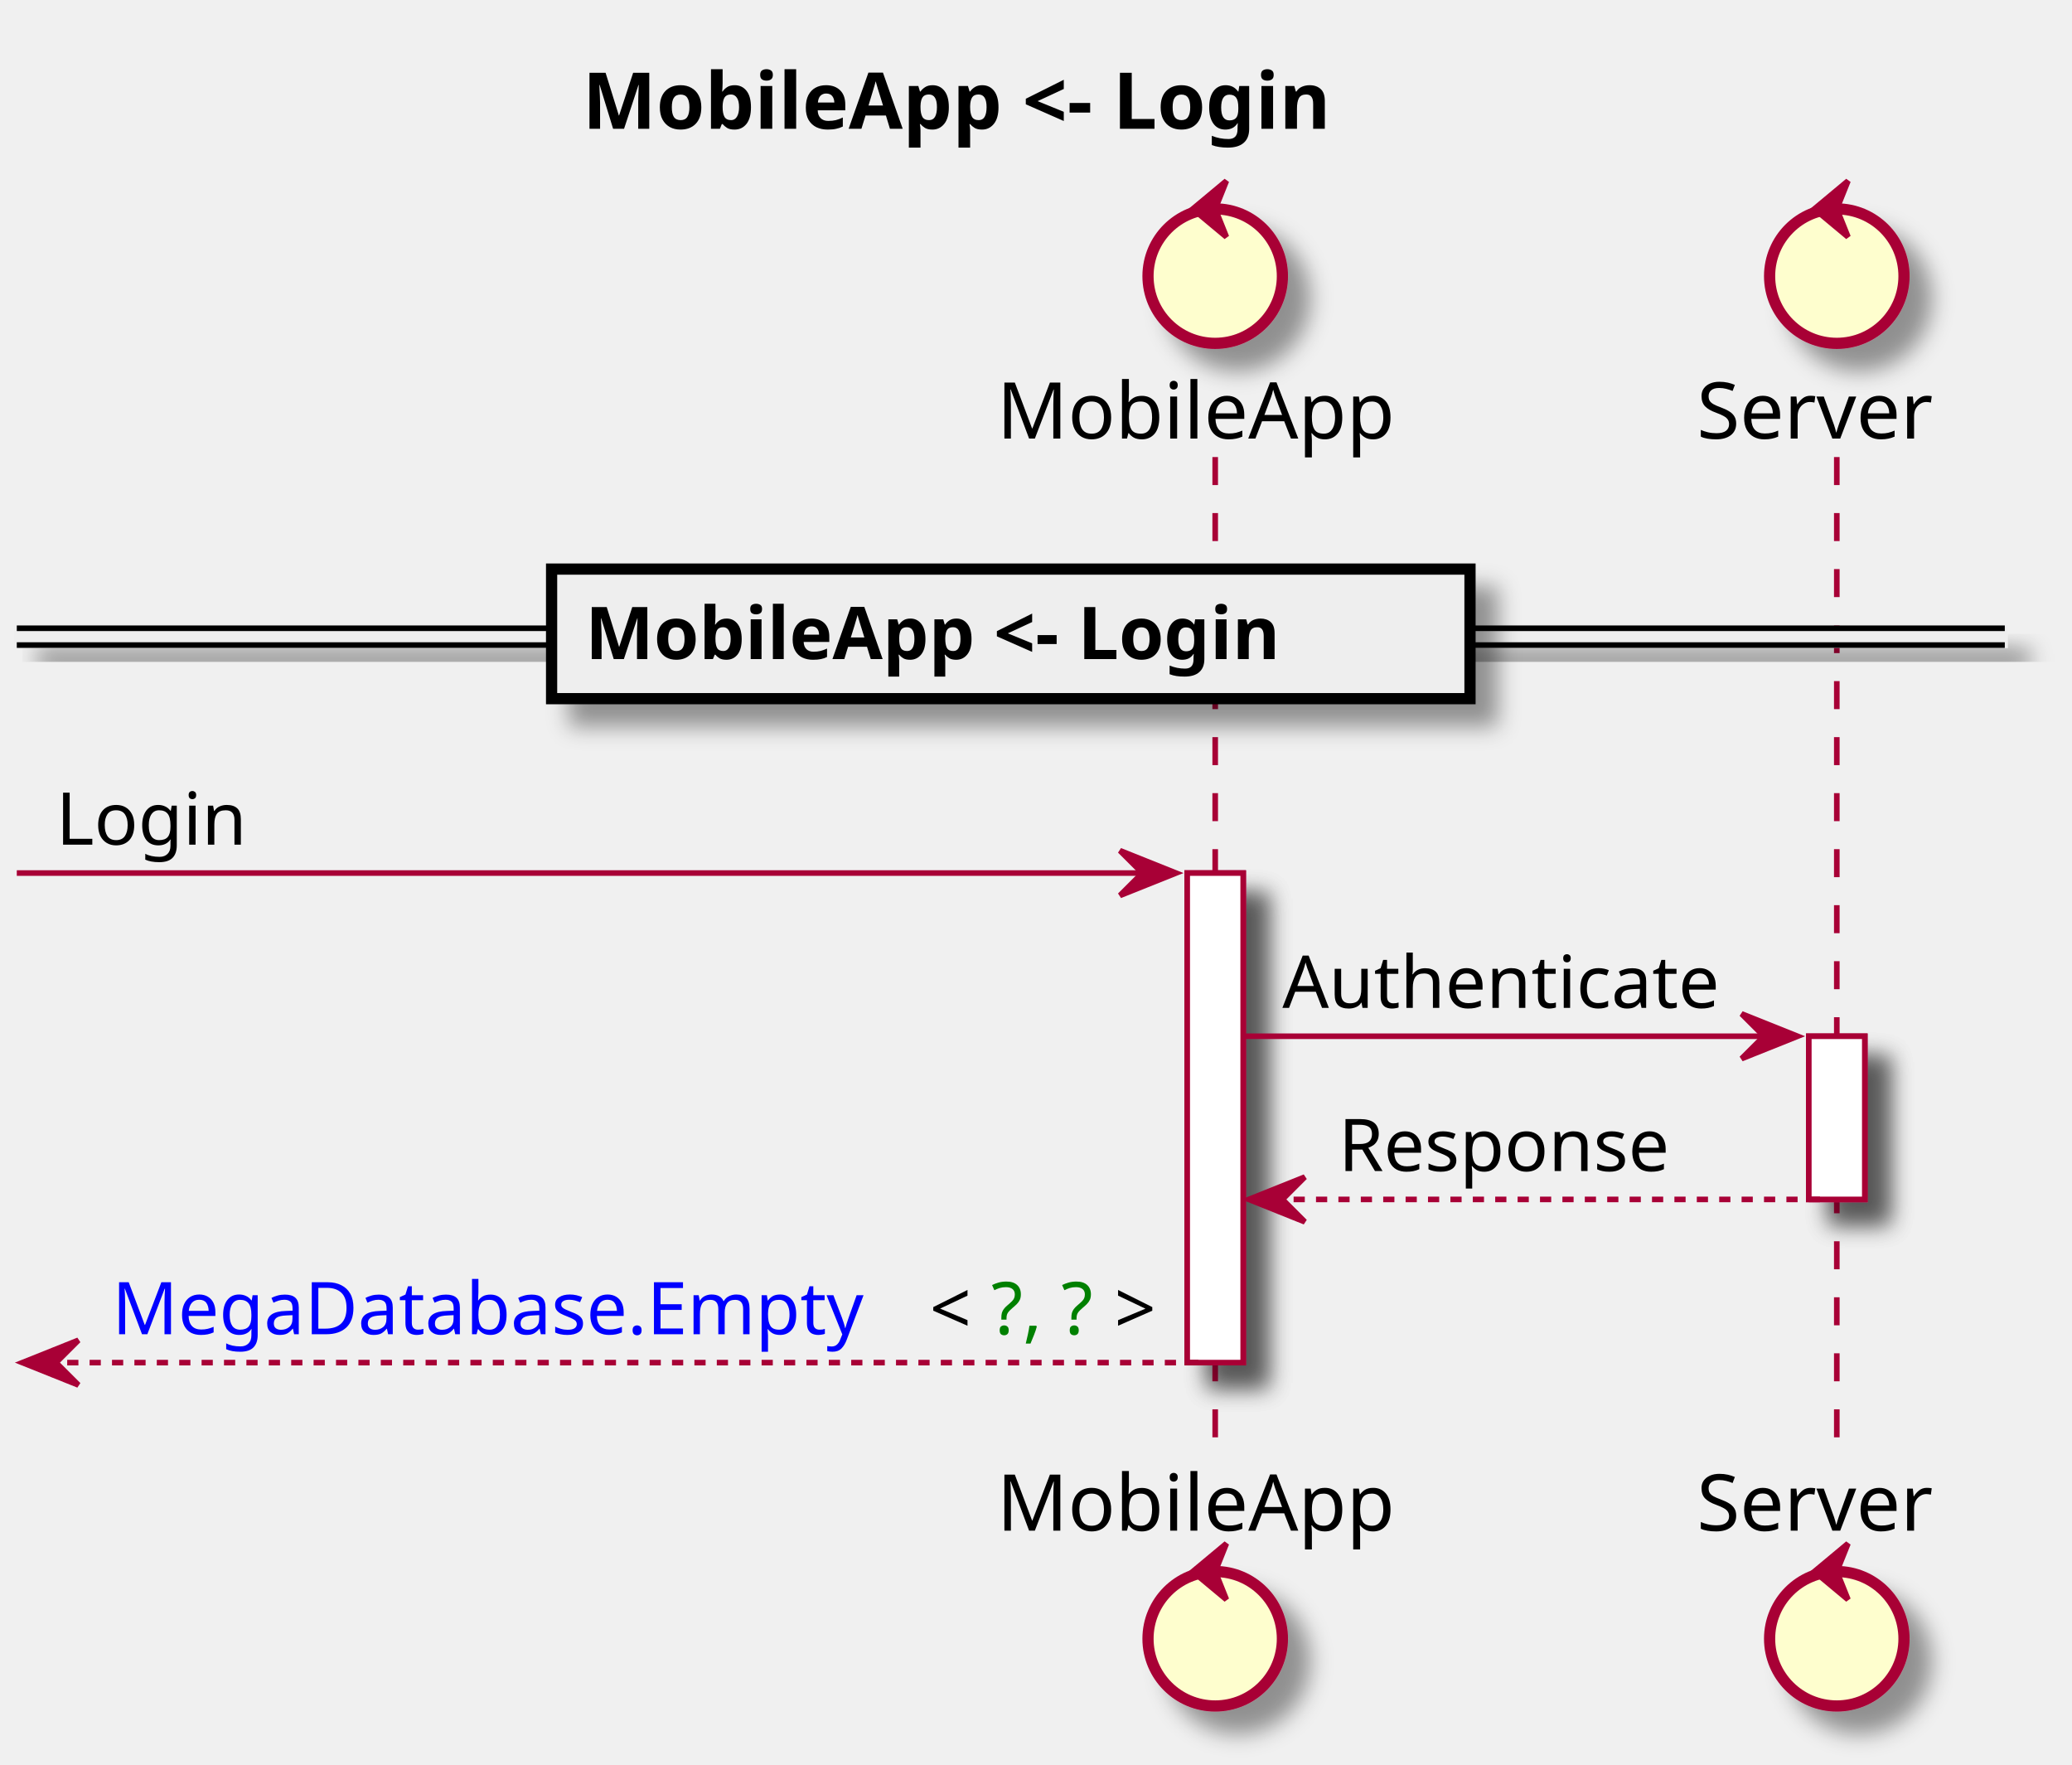
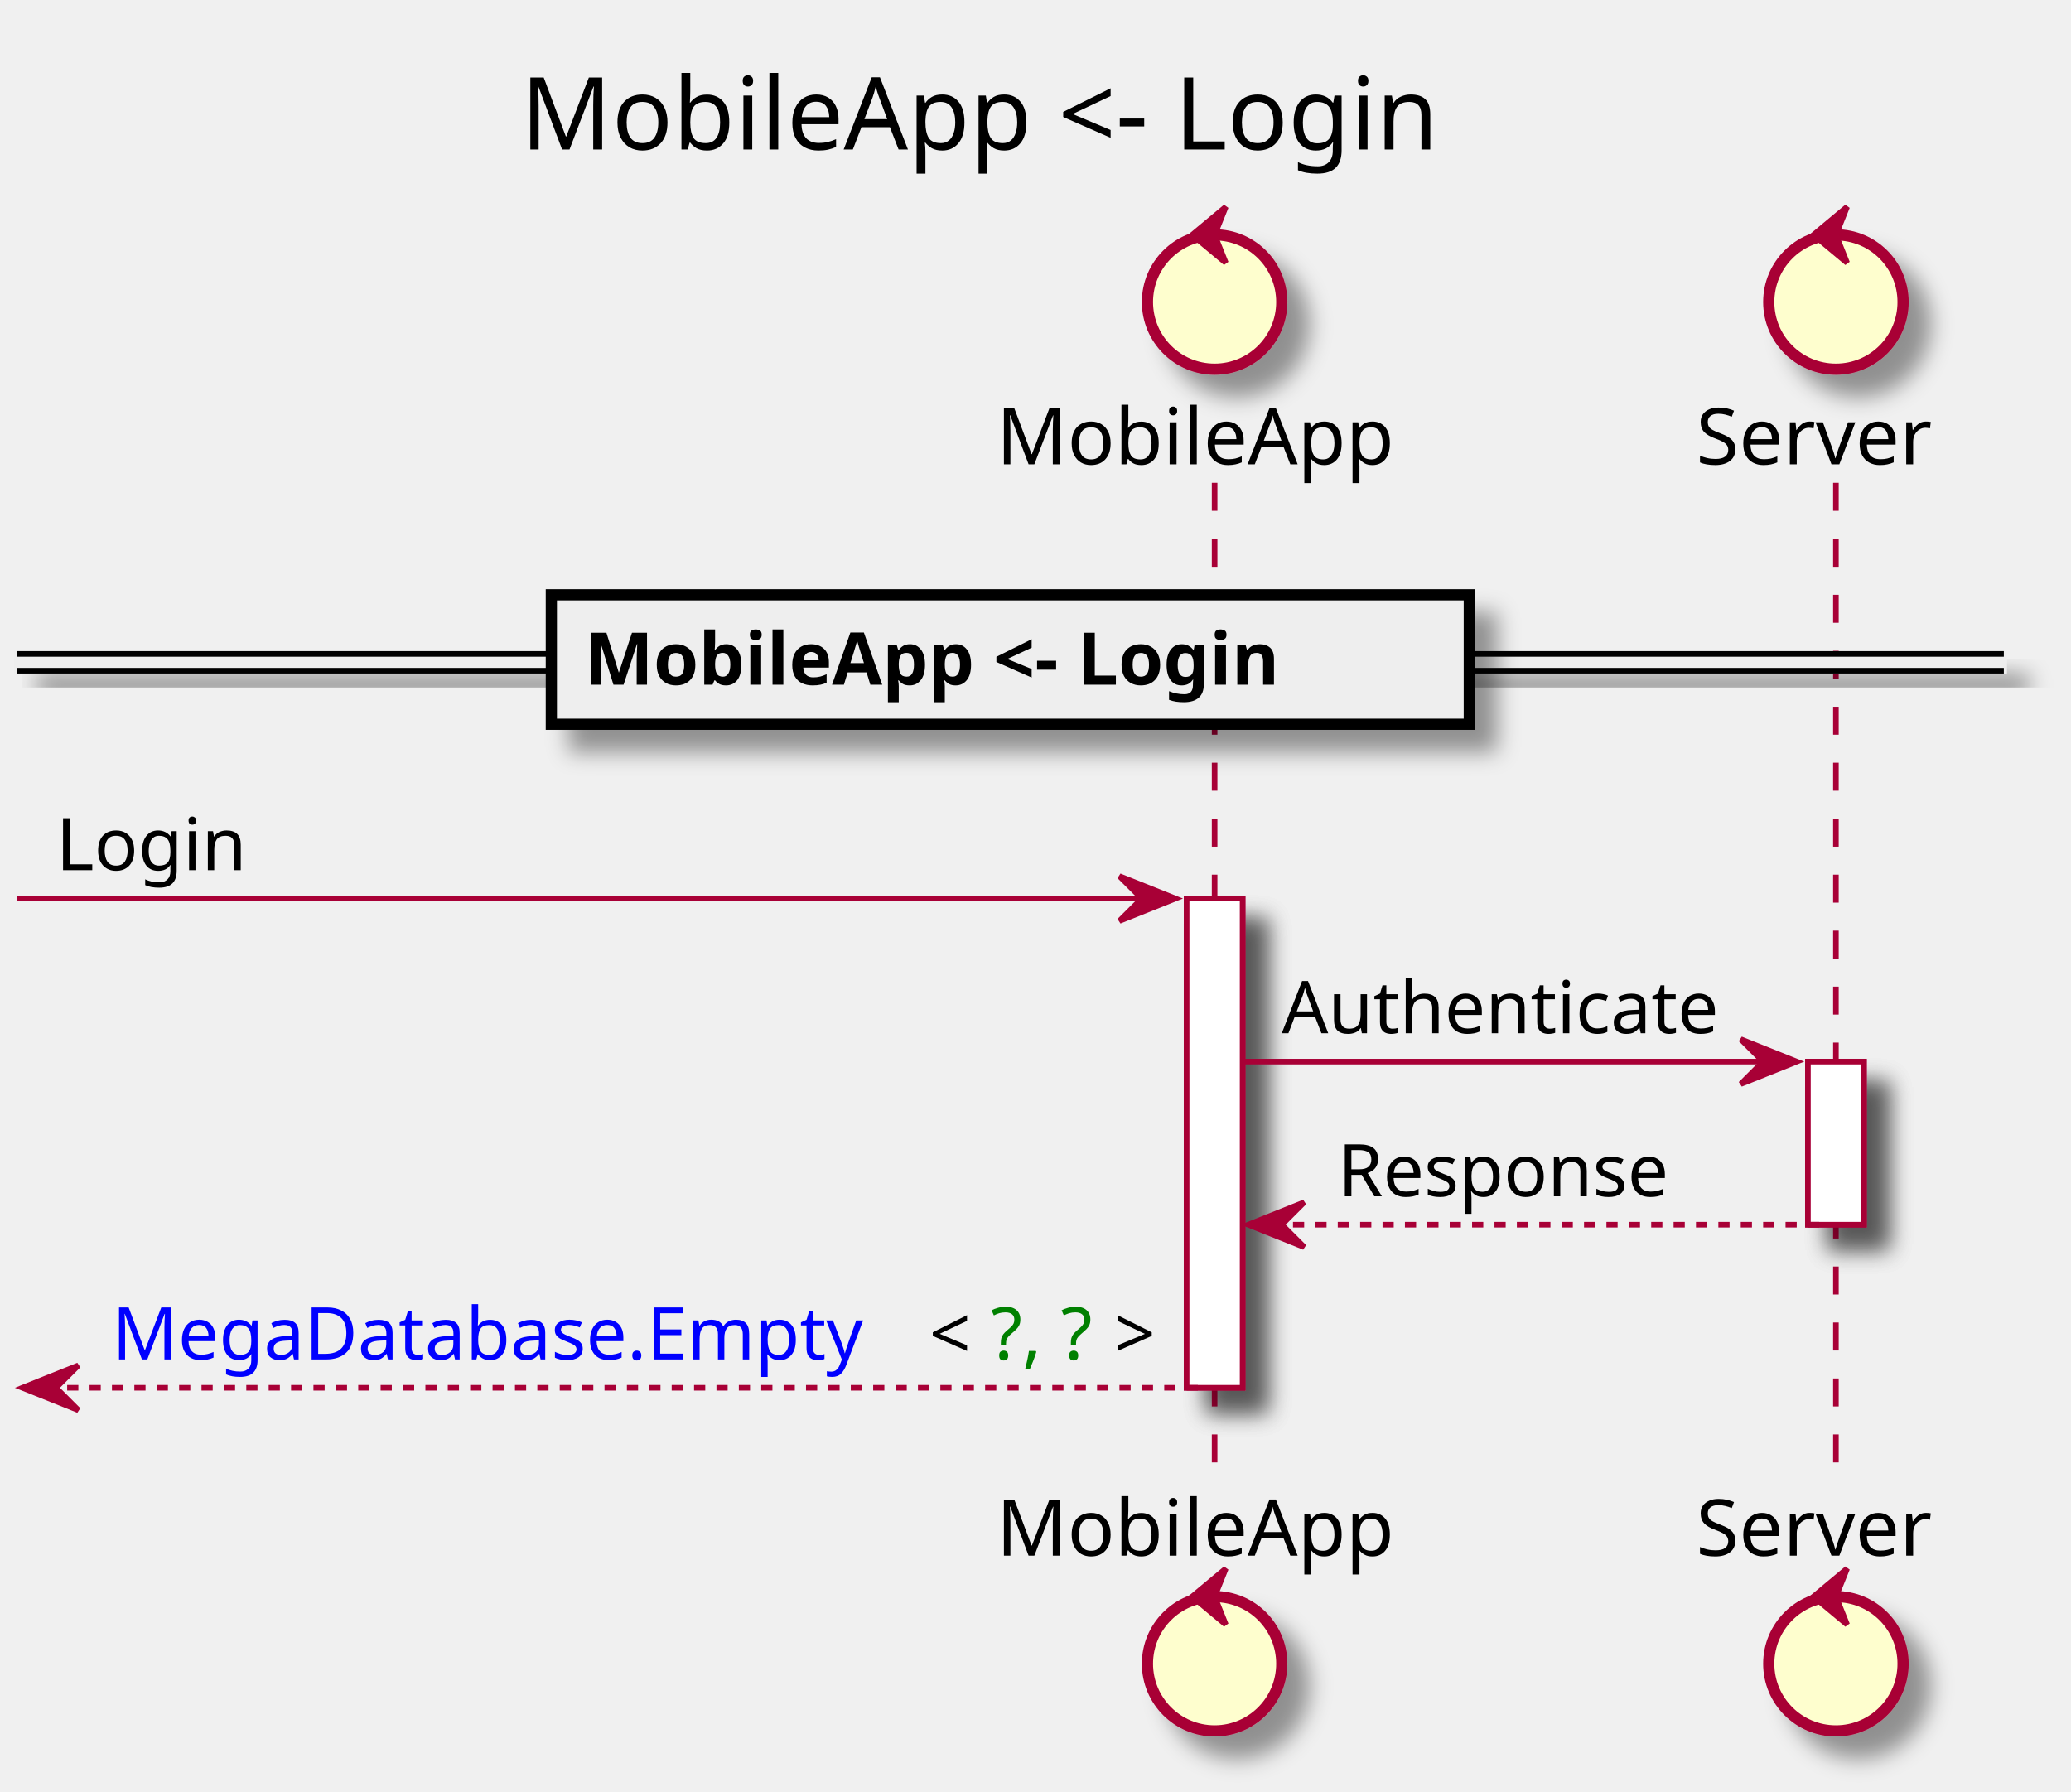
- <svg xmlns="http://www.w3.org/2000/svg" contentScriptType="application/ecmascript" contentStyleType="text/css" height="315px" preserveAspectRatio="none" style="width:370px;height:315px;" version="1.1" viewBox="0 0 370 315" width="370px" zoomAndPan="magnify">
+ <svg xmlns="http://www.w3.org/2000/svg" contentScriptType="application/ecmascript" contentStyleType="text/css" height="320px" preserveAspectRatio="none" style="width:370px;height:320px;" version="1.1" viewBox="0 0 370 320" width="370px" zoomAndPan="magnify">
  <defs>
    <filter height="300%" id="f1l1j8laerfvox" width="300%" x="-1" y="-1">
      <feGaussianBlur result="blurOut" stdDeviation="2.0" />
      <feColorMatrix in="blurOut" result="blurOut2" type="matrix" values="0 0 0 0 0 0 0 0 0 0 0 0 0 0 0 0 0 0 .4 0" />
      <feOffset dx="4.0" dy="4.0" in="blurOut2" result="blurOut3" />
      <feBlend in="SourceGraphic" in2="blurOut3" mode="normal" />
    </filter>
  </defs>
  <g>
-     <text fill="#000000" font-family="sans-serif" font-size="14" font-weight="bold" lengthAdjust="spacingAndGlyphs" textLength="153" x="104" y="22.995">MobileApp &lt;- Login</text>
-     <rect fill="#FFFFFF" filter="url(#f1l1j8laerfvox)" height="87.398" style="stroke: #A80036; stroke-width: 1.0;" width="10" x="212" y="155.859" />
-     <rect fill="#FFFFFF" filter="url(#f1l1j8laerfvox)" height="29.133" style="stroke: #A80036; stroke-width: 1.0;" width="10" x="323" y="184.992" />
-     <line style="stroke: #A80036; stroke-width: 1.0; stroke-dasharray: 5.0,5.0;" x1="217" x2="217" y1="81.594" y2="261.258" />
-     <line style="stroke: #A80036; stroke-width: 1.0; stroke-dasharray: 5.0,5.0;" x1="328" x2="328" y1="81.594" y2="261.258" />
-     <text fill="#000000" font-family="sans-serif" font-size="14" lengthAdjust="spacingAndGlyphs" textLength="72" x="178" y="78.292">MobileApp</text>
-     <ellipse cx="217" cy="49.297" fill="#FEFECE" filter="url(#f1l1j8laerfvox)" rx="12" ry="12" style="stroke: #A80036; stroke-width: 2.0;" />
-     <polygon fill="#A80036" points="213,37.297,219,32.297,217,37.297,219,42.297,213,37.297" style="stroke: #A80036; stroke-width: 1.0;" />
-     <text fill="#000000" font-family="sans-serif" font-size="14" lengthAdjust="spacingAndGlyphs" textLength="72" x="178" y="273.253">MobileApp</text>
-     <ellipse cx="217" cy="292.555" fill="#FEFECE" filter="url(#f1l1j8laerfvox)" rx="12" ry="12" style="stroke: #A80036; stroke-width: 2.0;" />
-     <polygon fill="#A80036" points="213,280.555,219,275.555,217,280.555,219,285.555,213,280.555" style="stroke: #A80036; stroke-width: 1.0;" />
-     <text fill="#000000" font-family="sans-serif" font-size="14" lengthAdjust="spacingAndGlyphs" textLength="44" x="303" y="78.292">Server</text>
-     <ellipse cx="328" cy="49.297" fill="#FEFECE" filter="url(#f1l1j8laerfvox)" rx="12" ry="12" style="stroke: #A80036; stroke-width: 2.0;" />
-     <polygon fill="#A80036" points="324,37.297,330,32.297,328,37.297,330,42.297,324,37.297" style="stroke: #A80036; stroke-width: 1.0;" />
-     <text fill="#000000" font-family="sans-serif" font-size="14" lengthAdjust="spacingAndGlyphs" textLength="44" x="303" y="273.253">Server</text>
-     <ellipse cx="328" cy="292.555" fill="#FEFECE" filter="url(#f1l1j8laerfvox)" rx="12" ry="12" style="stroke: #A80036; stroke-width: 2.0;" />
-     <polygon fill="#A80036" points="324,280.555,330,275.555,328,280.555,330,285.555,324,280.555" style="stroke: #A80036; stroke-width: 1.0;" />
-     <rect fill="#FFFFFF" filter="url(#f1l1j8laerfvox)" height="87.398" style="stroke: #A80036; stroke-width: 1.0;" width="10" x="212" y="155.859" />
-     <rect fill="#FFFFFF" filter="url(#f1l1j8laerfvox)" height="29.133" style="stroke: #A80036; stroke-width: 1.0;" width="10" x="323" y="184.992" />
-     <rect fill="#EEEEEE" filter="url(#f1l1j8laerfvox)" height="3" style="stroke: #EEEEEE; stroke-width: 1.0;" width="355" x="3" y="112.16" />
-     <line style="stroke: #000000; stroke-width: 1.0;" x1="3" x2="358" y1="112.16" y2="112.16" />
-     <line style="stroke: #000000; stroke-width: 1.0;" x1="3" x2="358" y1="115.16" y2="115.16" />
-     <rect fill="#EEEEEE" filter="url(#f1l1j8laerfvox)" height="23.133" style="stroke: #000000; stroke-width: 2.0;" width="164" x="98.5" y="101.594" />
-     <text fill="#000000" font-family="sans-serif" font-size="13" font-weight="bold" lengthAdjust="spacingAndGlyphs" textLength="145" x="104.5" y="117.661">MobileApp &lt;- Login</text>
-     <polygon fill="#A80036" points="200,151.859,210,155.859,200,159.859,204,155.859" style="stroke: #A80036; stroke-width: 1.0;" />
-     <line style="stroke: #A80036; stroke-width: 1.0;" x1="3" x2="206" y1="155.859" y2="155.859" />
-     <text fill="#000000" font-family="sans-serif" font-size="13" lengthAdjust="spacingAndGlyphs" textLength="34" x="10" y="150.793">Login</text>
-     <polygon fill="#A80036" points="311,180.992,321,184.992,311,188.992,315,184.992" style="stroke: #A80036; stroke-width: 1.0;" />
-     <line style="stroke: #A80036; stroke-width: 1.0;" x1="222" x2="317" y1="184.992" y2="184.992" />
-     <text fill="#000000" font-family="sans-serif" font-size="13" lengthAdjust="spacingAndGlyphs" textLength="82" x="229" y="179.926">Authenticate</text>
-     <polygon fill="#A80036" points="233,210.125,223,214.125,233,218.125,229,214.125" style="stroke: #A80036; stroke-width: 1.0;" />
-     <line style="stroke: #A80036; stroke-width: 1.0; stroke-dasharray: 2.0,2.0;" x1="227" x2="327" y1="214.125" y2="214.125" />
-     <text fill="#000000" font-family="sans-serif" font-size="13" lengthAdjust="spacingAndGlyphs" textLength="62" x="239" y="209.059">Response</text>
-     <polygon fill="#A80036" points="14,239.258,4,243.258,14,247.258,10,243.258" style="stroke: #A80036; stroke-width: 1.0;" />
-     <line style="stroke: #A80036; stroke-width: 1.0; stroke-dasharray: 2.0,2.0;" x1="8" x2="216" y1="243.258" y2="243.258" />
-     <text fill="#0000FF" font-family="sans-serif" font-size="13" lengthAdjust="spacingAndGlyphs" textLength="142" x="20" y="238.192">MegaDatabase.Empty</text>
-     <text fill="#000000" font-family="sans-serif" font-size="13" lengthAdjust="spacingAndGlyphs" textLength="11" x="166" y="238.192">&lt;</text>
-     <text fill="#008000" font-family="sans-serif" font-size="13" lengthAdjust="spacingAndGlyphs" textLength="22" x="177" y="238.192">?, ?</text>
-     <text fill="#000000" font-family="sans-serif" font-size="13" lengthAdjust="spacingAndGlyphs" textLength="11" x="199" y="238.192">&gt;</text>
+     <text fill="#000000" font-family="sans-serif" font-size="18" lengthAdjust="spacingAndGlyphs" textLength="175" x="93" y="26.708">MobileApp &lt;- Login</text>
+     <rect fill="#FFFFFF" filter="url(#f1l1j8laerfvox)" height="87.398" style="stroke: #A80036; stroke-width: 1.0;" width="10" x="212" y="160.516" />
+     <rect fill="#FFFFFF" filter="url(#f1l1j8laerfvox)" height="29.133" style="stroke: #A80036; stroke-width: 1.0;" width="10" x="323" y="189.648" />
+     <line style="stroke: #A80036; stroke-width: 1.0; stroke-dasharray: 5.0,5.0;" x1="217" x2="217" y1="86.25" y2="265.914" />
+     <line style="stroke: #A80036; stroke-width: 1.0; stroke-dasharray: 5.0,5.0;" x1="328" x2="328" y1="86.25" y2="265.914" />
+     <text fill="#000000" font-family="sans-serif" font-size="14" lengthAdjust="spacingAndGlyphs" textLength="72" x="178" y="82.948">MobileApp</text>
+     <ellipse cx="217" cy="53.953" fill="#FEFECE" filter="url(#f1l1j8laerfvox)" rx="12" ry="12" style="stroke: #A80036; stroke-width: 2.0;" />
+     <polygon fill="#A80036" points="213,41.953,219,36.953,217,41.953,219,46.953,213,41.953" style="stroke: #A80036; stroke-width: 1.0;" />
+     <text fill="#000000" font-family="sans-serif" font-size="14" lengthAdjust="spacingAndGlyphs" textLength="72" x="178" y="277.909">MobileApp</text>
+     <ellipse cx="217" cy="297.211" fill="#FEFECE" filter="url(#f1l1j8laerfvox)" rx="12" ry="12" style="stroke: #A80036; stroke-width: 2.0;" />
+     <polygon fill="#A80036" points="213,285.211,219,280.211,217,285.211,219,290.211,213,285.211" style="stroke: #A80036; stroke-width: 1.0;" />
+     <text fill="#000000" font-family="sans-serif" font-size="14" lengthAdjust="spacingAndGlyphs" textLength="44" x="303" y="82.948">Server</text>
+     <ellipse cx="328" cy="53.953" fill="#FEFECE" filter="url(#f1l1j8laerfvox)" rx="12" ry="12" style="stroke: #A80036; stroke-width: 2.0;" />
+     <polygon fill="#A80036" points="324,41.953,330,36.953,328,41.953,330,46.953,324,41.953" style="stroke: #A80036; stroke-width: 1.0;" />
+     <text fill="#000000" font-family="sans-serif" font-size="14" lengthAdjust="spacingAndGlyphs" textLength="44" x="303" y="277.909">Server</text>
+     <ellipse cx="328" cy="297.211" fill="#FEFECE" filter="url(#f1l1j8laerfvox)" rx="12" ry="12" style="stroke: #A80036; stroke-width: 2.0;" />
+     <polygon fill="#A80036" points="324,285.211,330,280.211,328,285.211,330,290.211,324,285.211" style="stroke: #A80036; stroke-width: 1.0;" />
+     <rect fill="#FFFFFF" filter="url(#f1l1j8laerfvox)" height="87.398" style="stroke: #A80036; stroke-width: 1.0;" width="10" x="212" y="160.516" />
+     <rect fill="#FFFFFF" filter="url(#f1l1j8laerfvox)" height="29.133" style="stroke: #A80036; stroke-width: 1.0;" width="10" x="323" y="189.648" />
+     <rect fill="#EEEEEE" filter="url(#f1l1j8laerfvox)" height="3" style="stroke: #EEEEEE; stroke-width: 1.0;" width="355" x="3" y="116.816" />
+     <line style="stroke: #000000; stroke-width: 1.0;" x1="3" x2="358" y1="116.816" y2="116.816" />
+     <line style="stroke: #000000; stroke-width: 1.0;" x1="3" x2="358" y1="119.816" y2="119.816" />
+     <rect fill="#EEEEEE" filter="url(#f1l1j8laerfvox)" height="23.133" style="stroke: #000000; stroke-width: 2.0;" width="164" x="98.5" y="106.25" />
+     <text fill="#000000" font-family="sans-serif" font-size="13" font-weight="bold" lengthAdjust="spacingAndGlyphs" textLength="145" x="104.5" y="122.317">MobileApp &lt;- Login</text>
+     <polygon fill="#A80036" points="200,156.516,210,160.516,200,164.516,204,160.516" style="stroke: #A80036; stroke-width: 1.0;" />
+     <line style="stroke: #A80036; stroke-width: 1.0;" x1="3" x2="206" y1="160.516" y2="160.516" />
+     <text fill="#000000" font-family="sans-serif" font-size="13" lengthAdjust="spacingAndGlyphs" textLength="34" x="10" y="155.45">Login</text>
+     <polygon fill="#A80036" points="311,185.648,321,189.648,311,193.648,315,189.648" style="stroke: #A80036; stroke-width: 1.0;" />
+     <line style="stroke: #A80036; stroke-width: 1.0;" x1="222" x2="317" y1="189.648" y2="189.648" />
+     <text fill="#000000" font-family="sans-serif" font-size="13" lengthAdjust="spacingAndGlyphs" textLength="82" x="229" y="184.583">Authenticate</text>
+     <polygon fill="#A80036" points="233,214.781,223,218.781,233,222.781,229,218.781" style="stroke: #A80036; stroke-width: 1.0;" />
+     <line style="stroke: #A80036; stroke-width: 1.0; stroke-dasharray: 2.0,2.0;" x1="227" x2="327" y1="218.781" y2="218.781" />
+     <text fill="#000000" font-family="sans-serif" font-size="13" lengthAdjust="spacingAndGlyphs" textLength="62" x="239" y="213.715">Response</text>
+     <polygon fill="#A80036" points="14,243.914,4,247.914,14,251.914,10,247.914" style="stroke: #A80036; stroke-width: 1.0;" />
+     <line style="stroke: #A80036; stroke-width: 1.0; stroke-dasharray: 2.0,2.0;" x1="8" x2="216" y1="247.914" y2="247.914" />
+     <text fill="#0000FF" font-family="sans-serif" font-size="13" lengthAdjust="spacingAndGlyphs" textLength="142" x="20" y="242.848">MegaDatabase.Empty</text>
+     <text fill="#000000" font-family="sans-serif" font-size="13" lengthAdjust="spacingAndGlyphs" textLength="11" x="166" y="242.848">&lt;</text>
+     <text fill="#008000" font-family="sans-serif" font-size="13" lengthAdjust="spacingAndGlyphs" textLength="22" x="177" y="242.848">?, ?</text>
+     <text fill="#000000" font-family="sans-serif" font-size="13" lengthAdjust="spacingAndGlyphs" textLength="11" x="199" y="242.848">&gt;</text>
  </g>
</svg>
